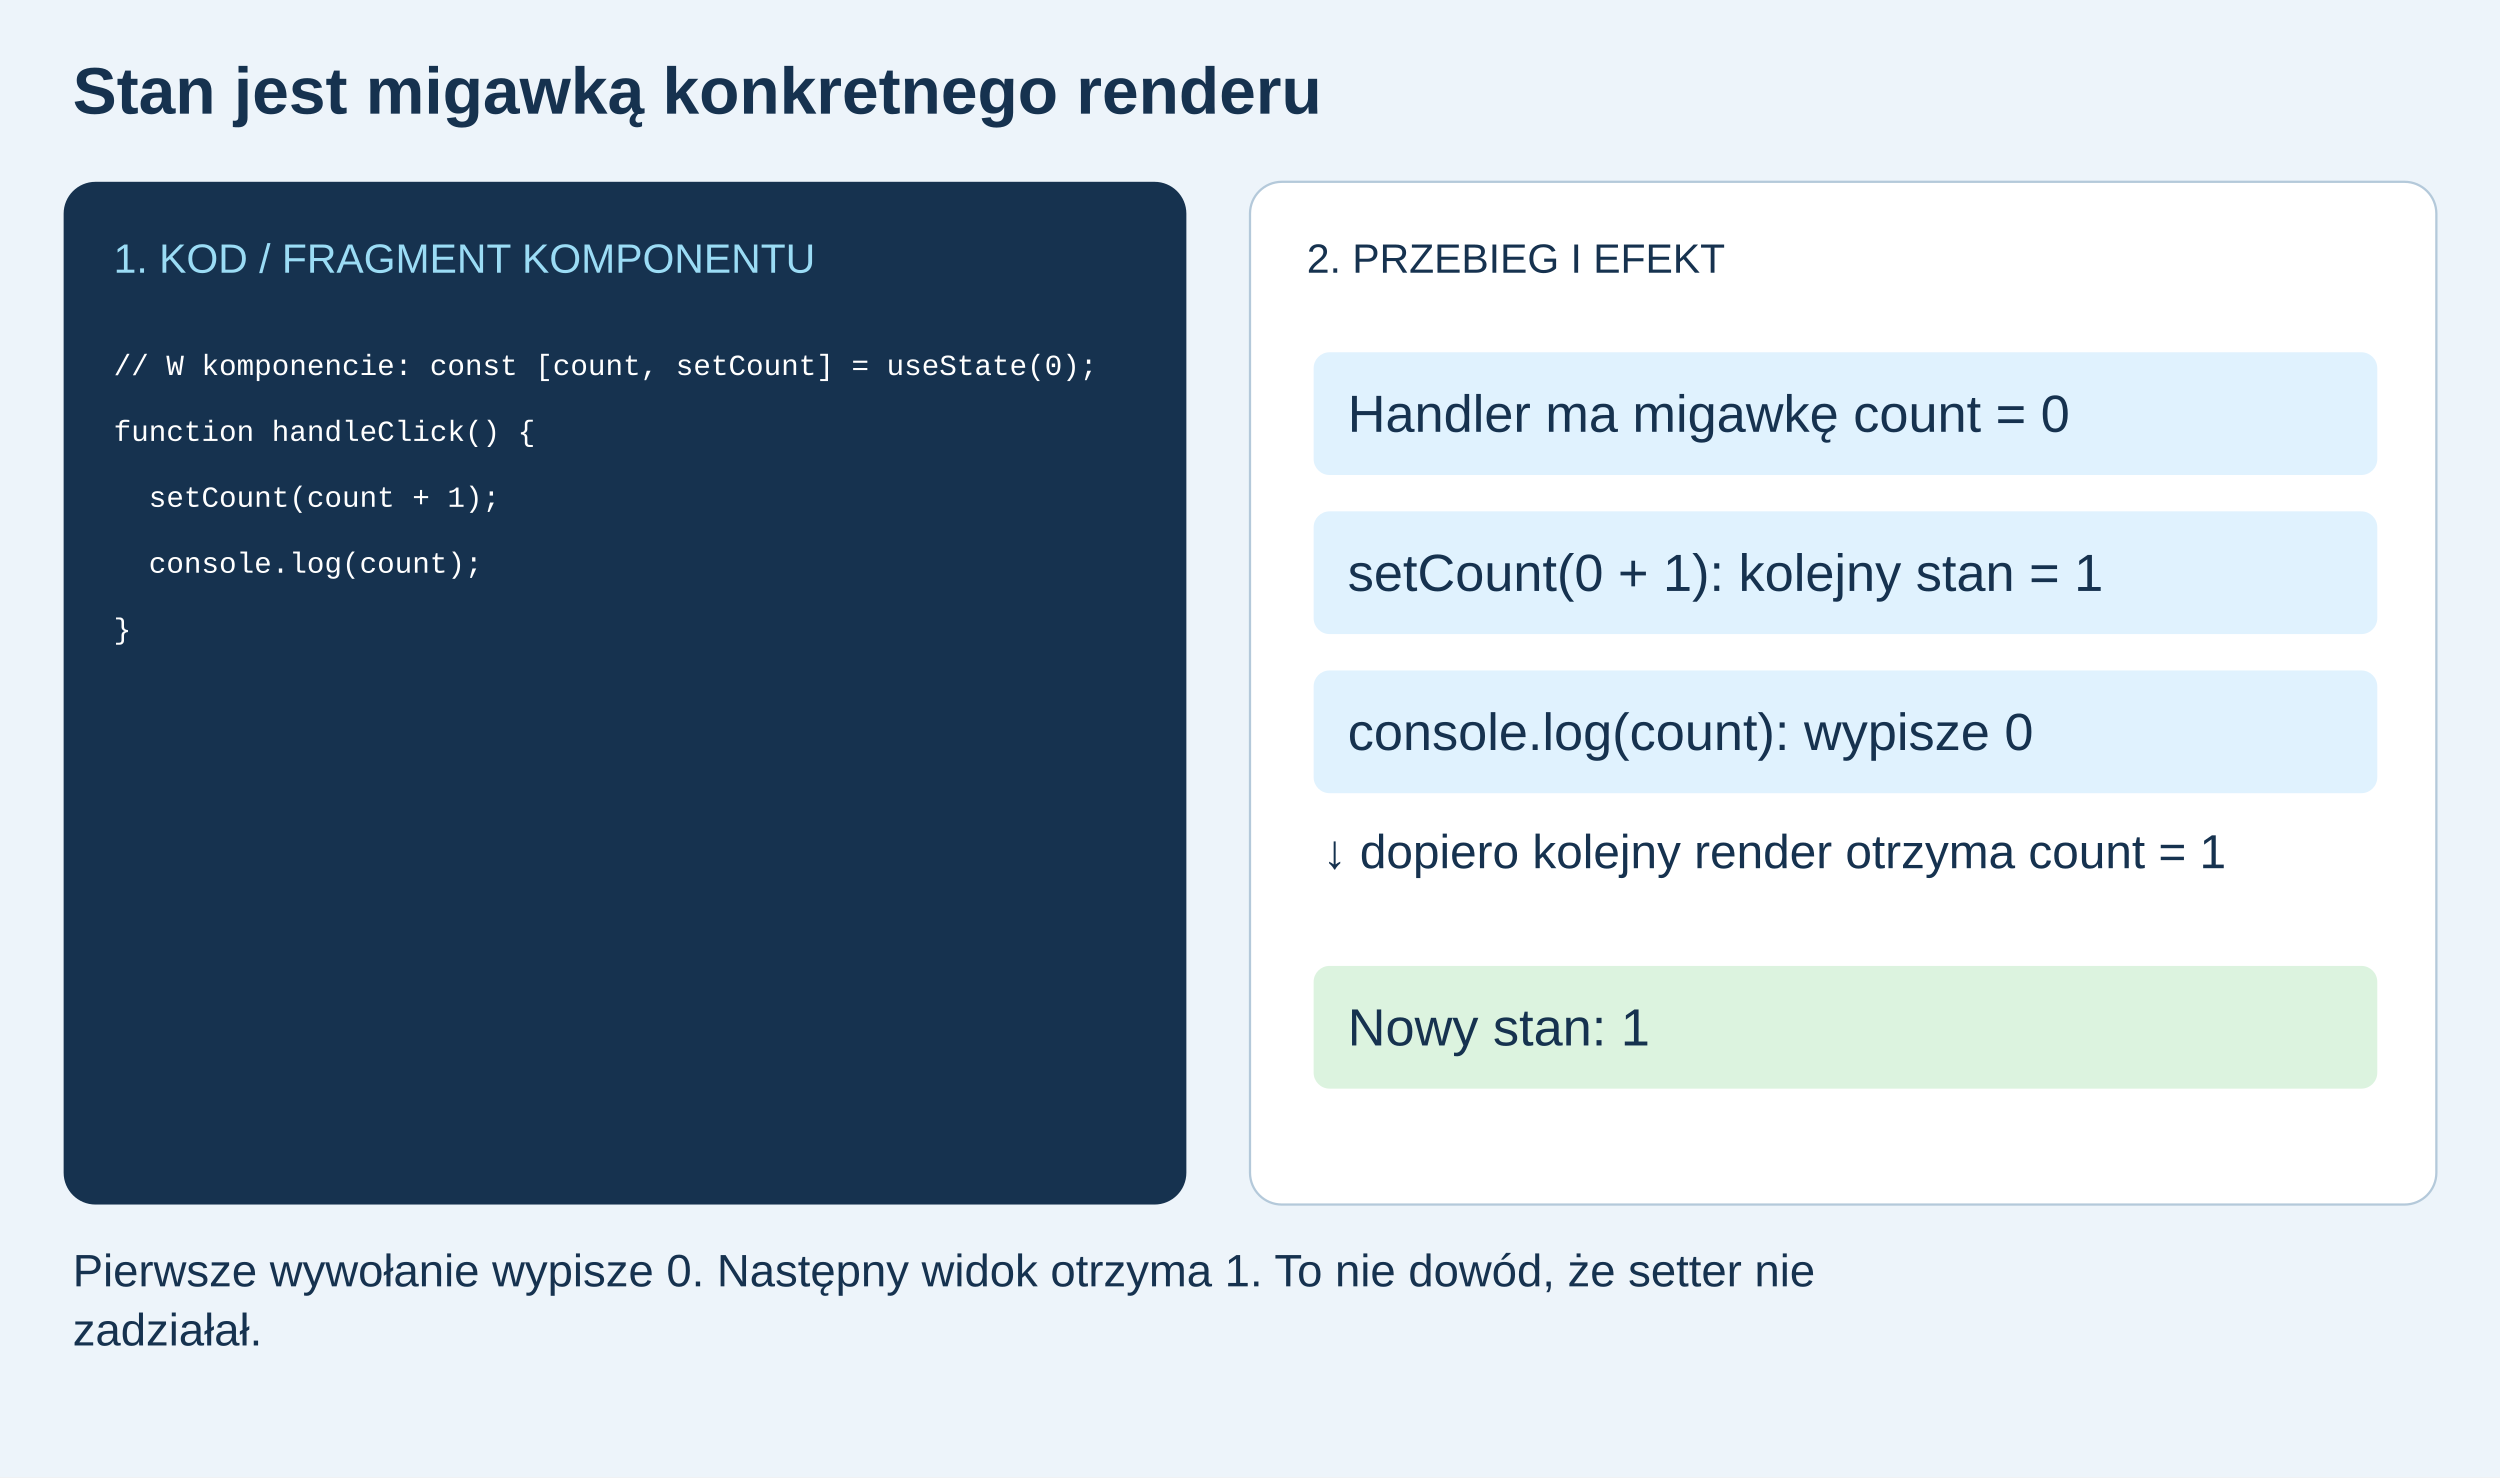
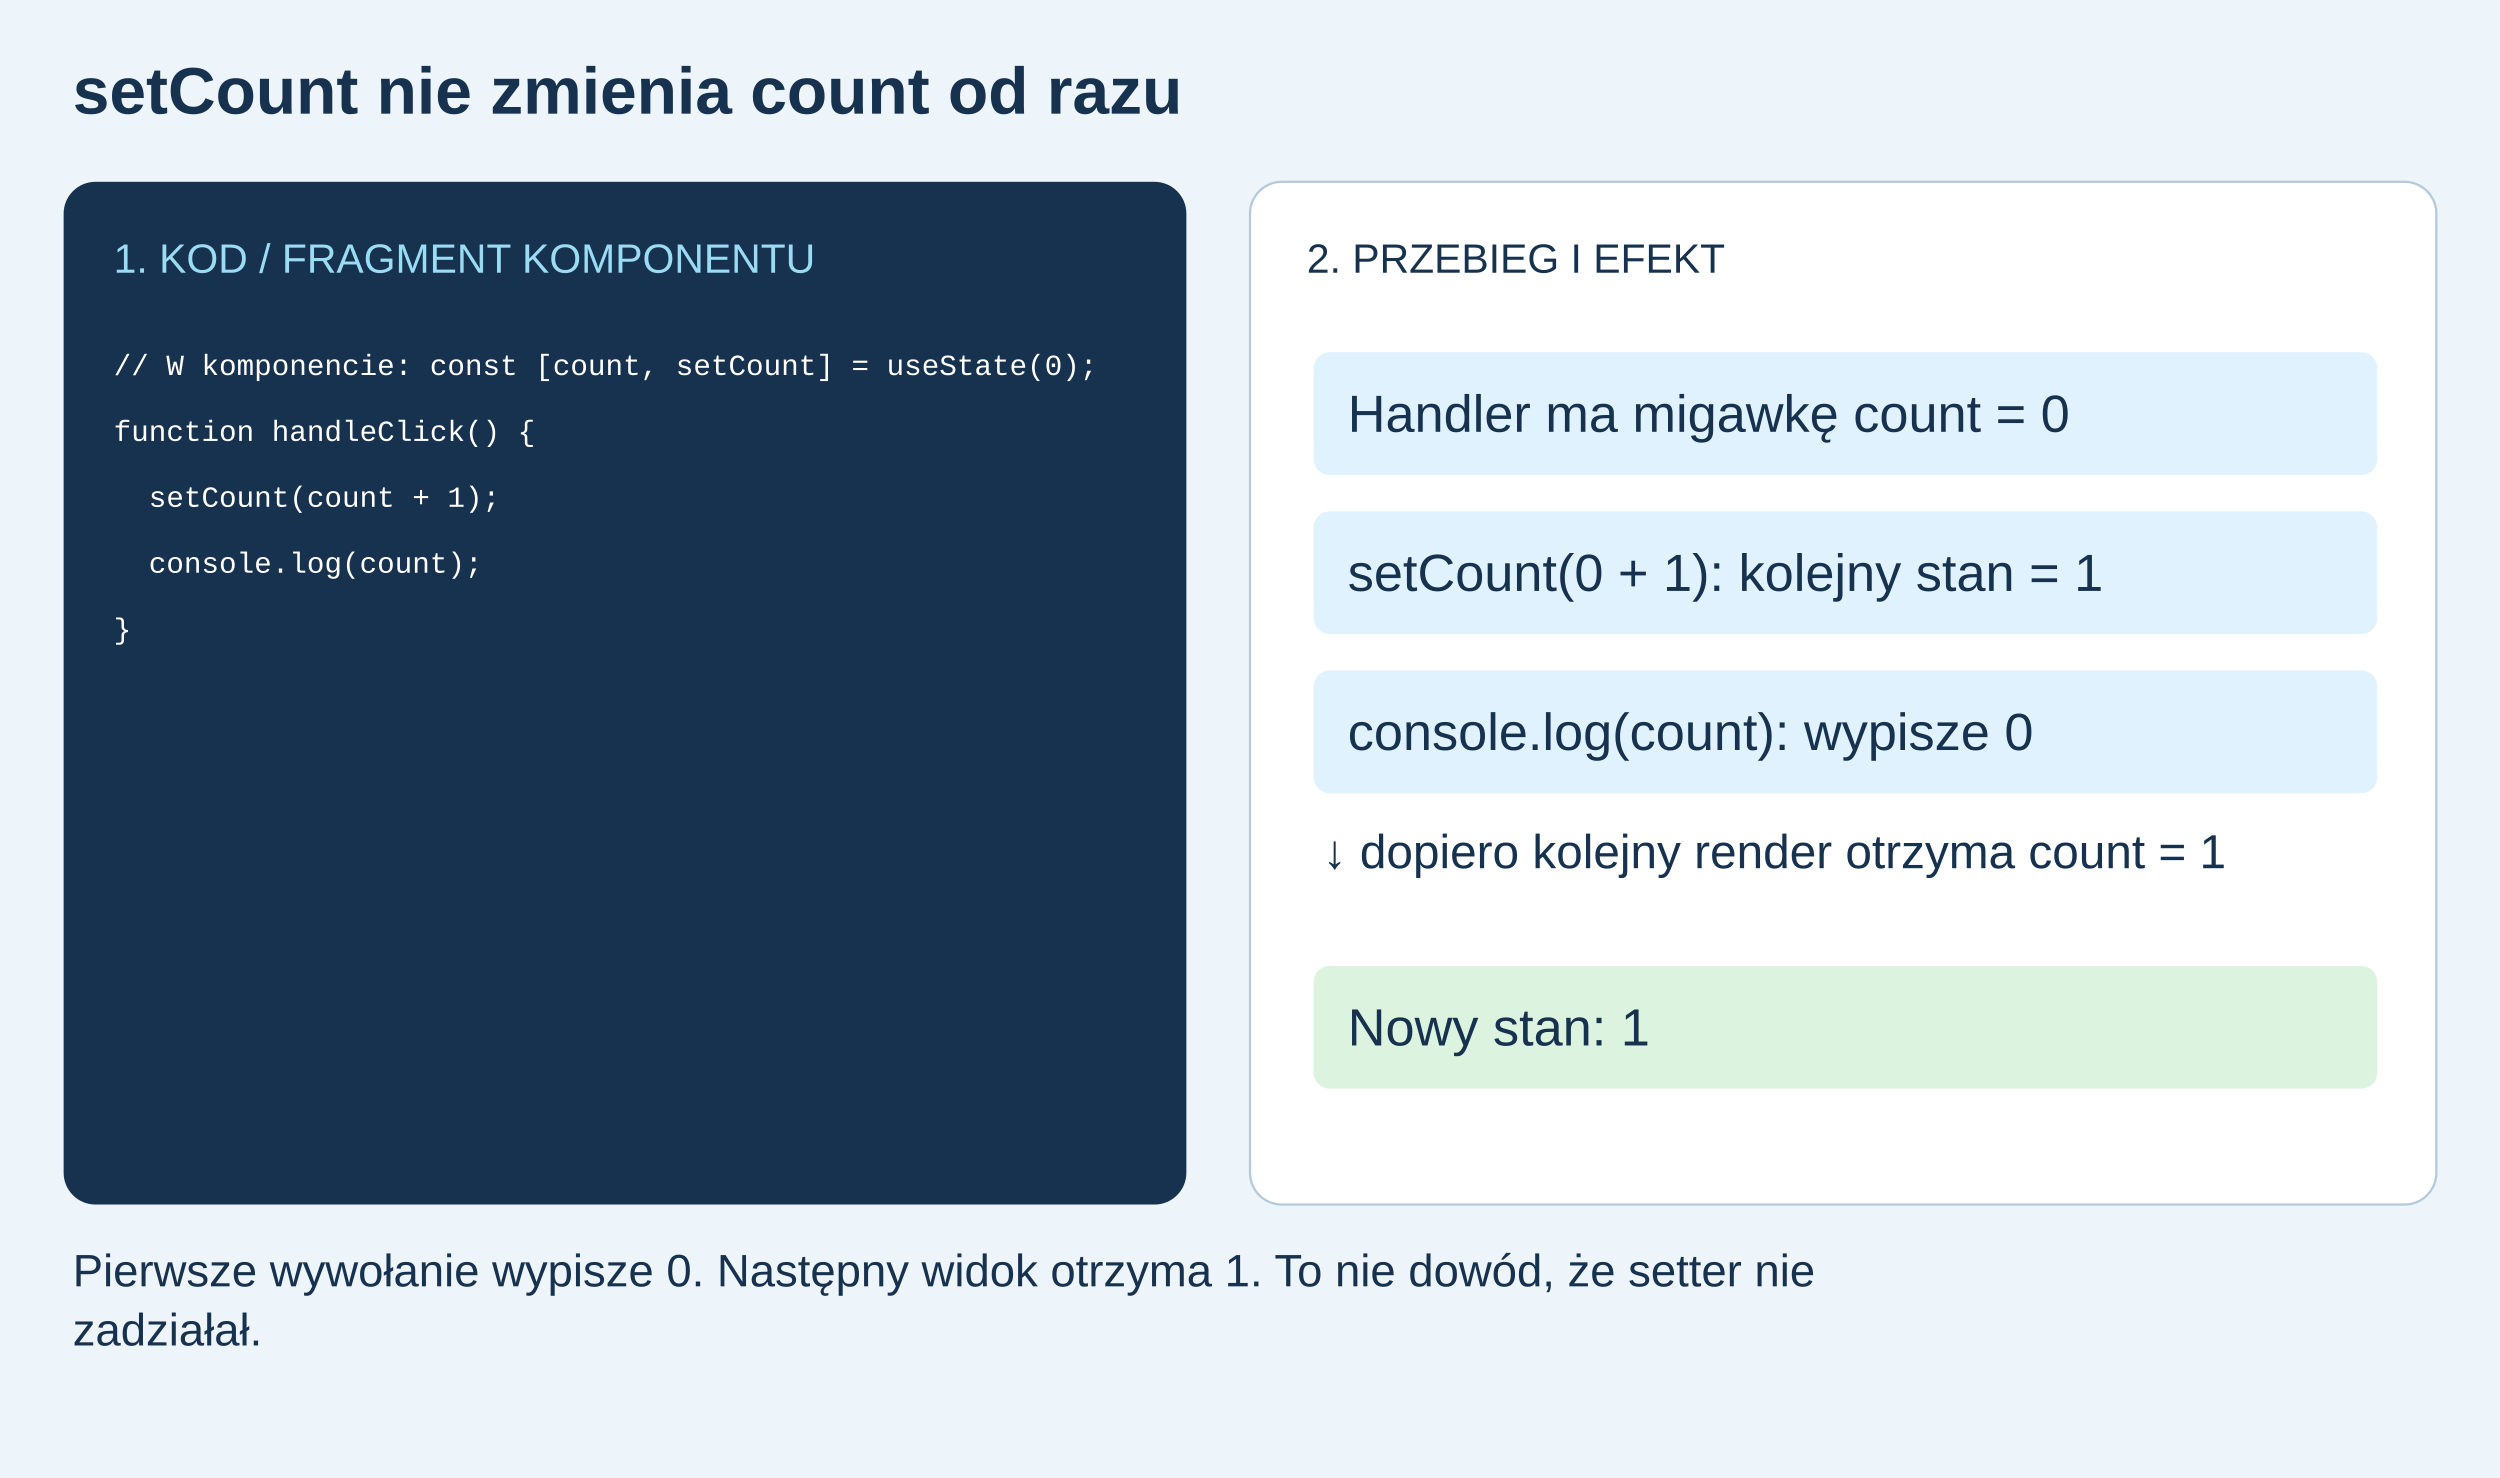
<svg xmlns="http://www.w3.org/2000/svg" viewBox="0 0 1100 650" role="img" aria-labelledby="title desc">
  <g font-family="Arial, sans-serif">
    <rect x="0" y="0" width="1100" height="650" fill="#edf4fa" />
-     <text x="32" y="50" fill="#16324f" font-size="29" font-weight="700">Stan jest migawką konkretnego renderu</text>
+     <text x="32" y="50" fill="#16324f" font-size="29" font-weight="700">setCount nie zmienia count od razu</text>
    <rect x="28" y="80" width="494" height="450" fill="#16324f" rx="14" />
    <rect x="550" y="80" width="522" height="450" fill="#fff" rx="14" stroke="#b4c9da" />
    <text x="50" y="120" fill="#9bdcf5" font-size="18">1. KOD / FRAGMENT KOMPONENTU</text>
    <text x="575" y="120" fill="#16324f" font-size="18">2. PRZEBIEG I EFEKT</text>
    <text x="50" y="165" fill="#fff" font-size="12.881" font-family="Consolas, Courier New, monospace" xml:space="preserve">// W komponencie: const [count, setCount] = useState(0);</text>
    <text x="50" y="194" fill="#fff" font-size="12.881" font-family="Consolas, Courier New, monospace" xml:space="preserve">function handleClick() {</text>
    <text x="50" y="223" fill="#fff" font-size="12.881" font-family="Consolas, Courier New, monospace" xml:space="preserve">  setCount(count + 1);</text>
    <text x="50" y="252" fill="#fff" font-size="12.881" font-family="Consolas, Courier New, monospace" xml:space="preserve">  console.log(count);</text>
    <text x="50" y="281" fill="#fff" font-size="12.881" font-family="Consolas, Courier New, monospace" xml:space="preserve">}</text>
    <rect x="578" y="155" width="468" height="54" fill="#e0f2fe" rx="7" />
    <text x="593" y="190" fill="#16324f" font-size="23">Handler ma migawkę count = 0</text>
    <rect x="578" y="225" width="468" height="54" fill="#e0f2fe" rx="7" />
    <text x="593" y="260" fill="#16324f" font-size="23">setCount(0 + 1): kolejny stan = 1</text>
    <rect x="578" y="295" width="468" height="54" fill="#e0f2fe" rx="7" />
    <text x="593" y="330" fill="#16324f" font-size="23">console.log(count): wypisze 0</text>
    <text x="582" y="382" fill="#16324f" font-size="21">↓ dopiero kolejny render otrzyma count = 1</text>
    <rect x="578" y="425" width="468" height="54" fill="#dcf3df" rx="7" />
    <text x="593" y="460" fill="#16324f" font-size="23">Nowy stan: 1</text>
    <text x="32" y="566" fill="#16324f" font-size="20">Pierwsze wywołanie wypisze 0. Następny widok otrzyma 1. To nie dowód, że setter nie</text>
    <text x="32" y="592" fill="#16324f" font-size="20">zadziałał.</text>
  </g>
</svg>
